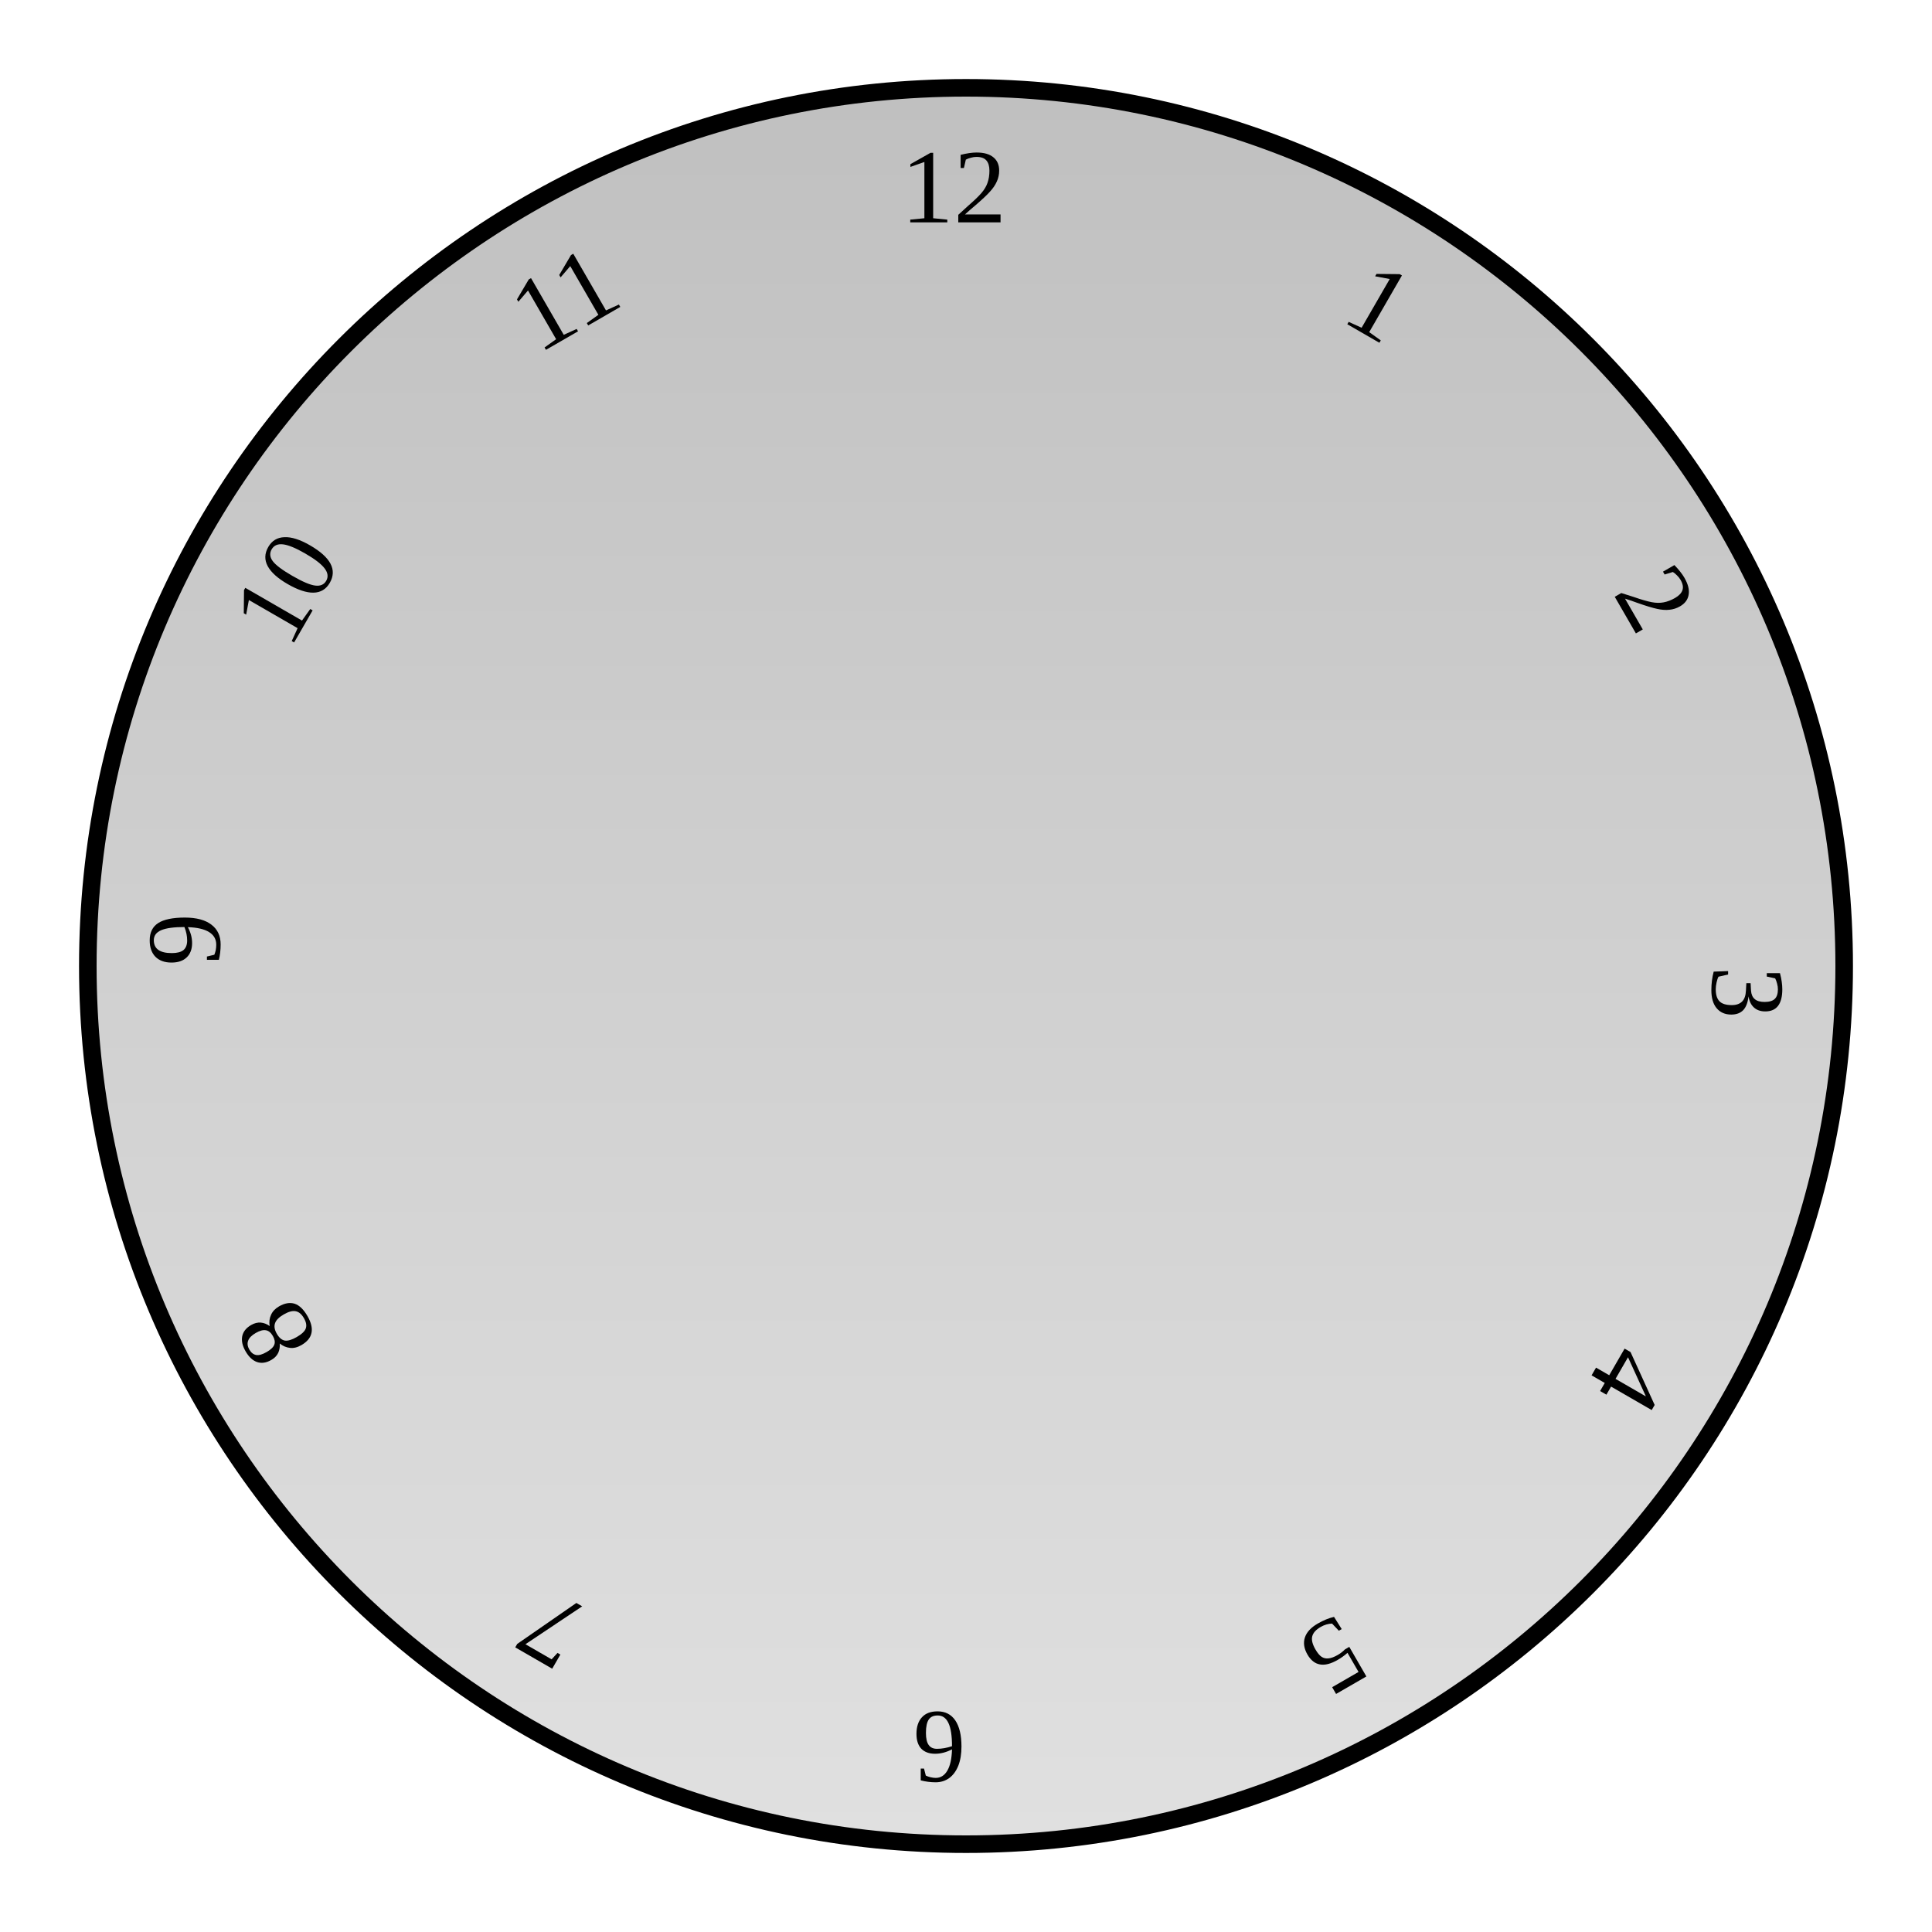
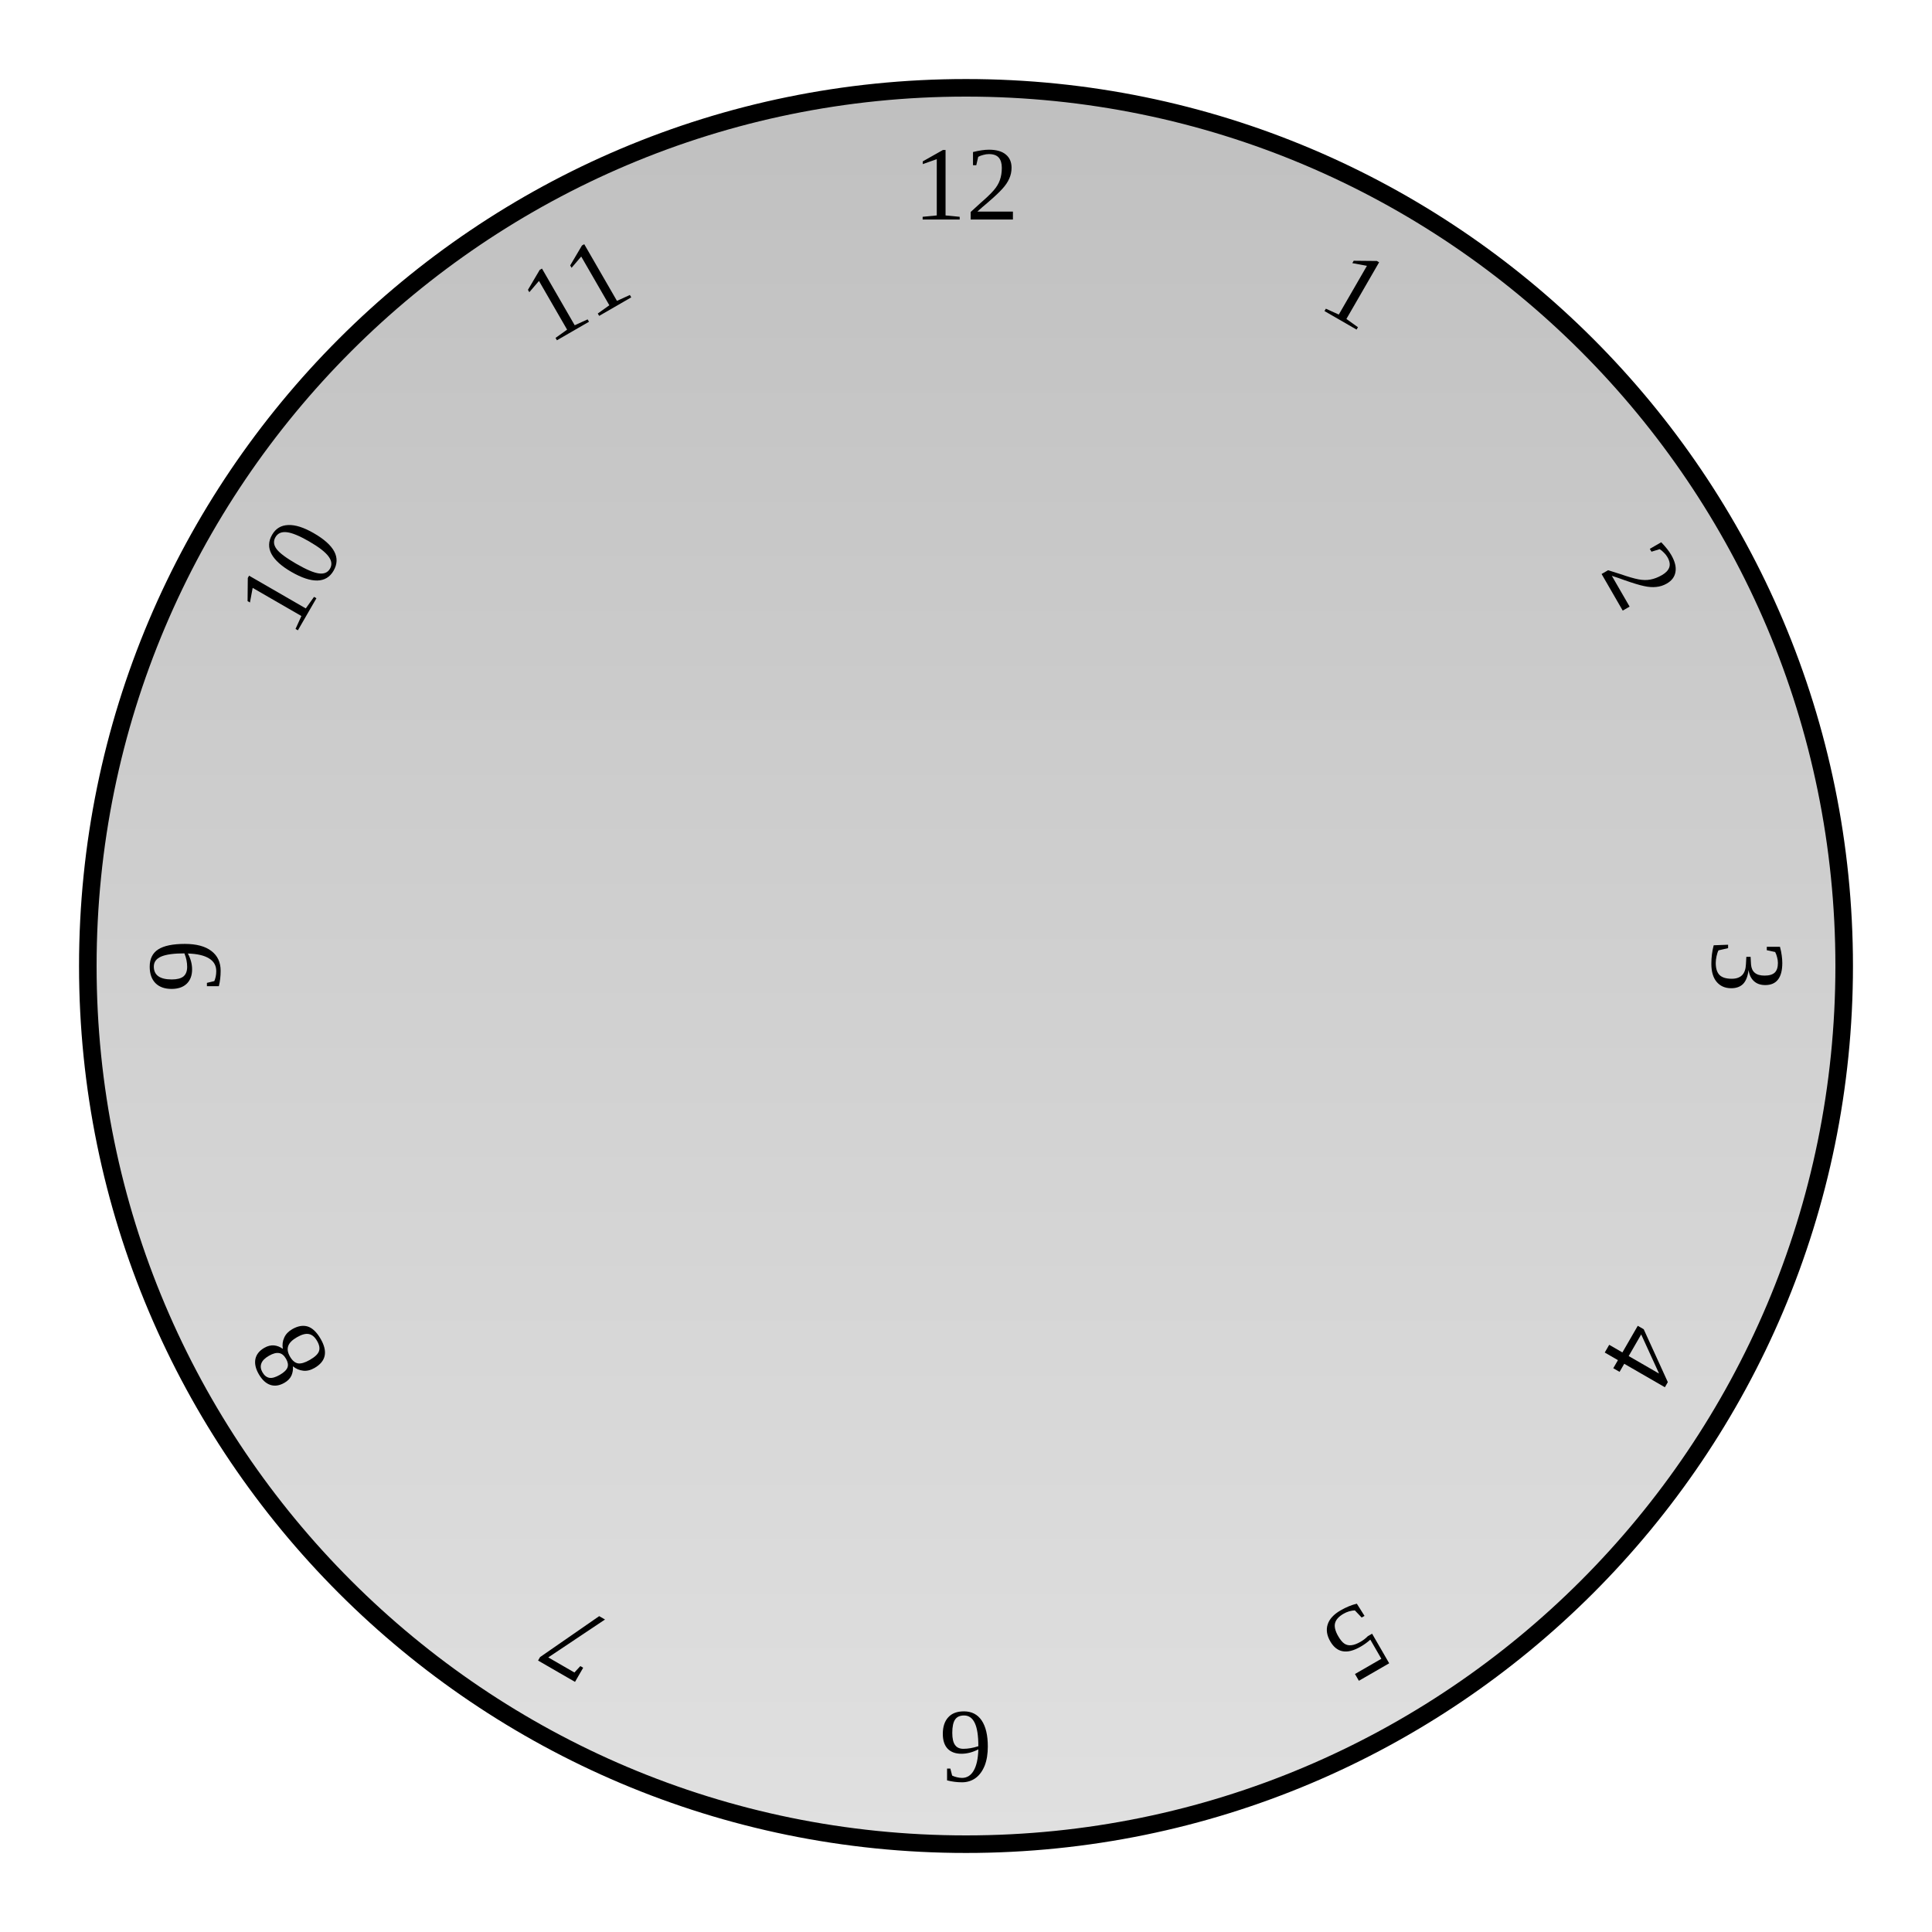
<svg xmlns="http://www.w3.org/2000/svg" version="1.1" baseProfile="full" width="220" height="220">
  <defs>
    <linearGradient id="silver" x1="50%" y1="0%" x2="50%" y2="100%">
      <stop offset="0%" stop-color="#c0c0c0">
            </stop>
      <stop offset="100%" stop-color="#e0e0e0">
            </stop>
    </linearGradient>
  </defs>
  <circle cx="110" cy="110" r="100" stroke="black" stroke-width="2" fill="url(#silver)" />
-   <text x="195" y="110" transform="rotate(90,195,110)">3</text>
-   <text x="183.61" y="152.5" transform="rotate(120,183.61,152.5)">4</text>
-   <text x="152.5" y="183.61" transform="rotate(150,152.5,183.61)">5</text>
-   <text x="110" y="195" transform="rotate(180,110,195)">6</text>
-   <text x="67.5" y="183.61" transform="rotate(210,67.5,183.61)">7</text>
-   <text x="36.39" y="152.5" transform="rotate(240,36.39,152.5)">8</text>
-   <text x="25" y="110" transform="rotate(270,25,110)">9</text>
-   <text x="32.96" y="74.08" transform="rotate(300,32.96,74.08)">10</text>
-   <text x="61.25" y="40.37" transform="rotate(330,61.25,40.37)">11</text>
-   <text x="102.59" y="25.32" transform="rotate(0,102.59,25.32)">12</text>
-   <text x="152.5" y="36.39" transform="rotate(30,152.5,36.39)">1</text>
-   <text x="183.61" y="67.5" transform="rotate(60,183.61,67.5)">2</text>
+   <text style="text-anchor: middle;" x="195" y="110" transform="rotate(90,195,110)">3</text>
+   <text style="text-anchor: middle;" x="183.61" y="152.5" transform="rotate(120,183.61,152.5)">4</text>
+   <text style="text-anchor: middle;" x="152.5" y="183.61" transform="rotate(150,152.5,183.61)">5</text>
+   <text style="text-anchor: middle;" x="110" y="195" transform="rotate(180,110,195)">6</text>
+   <text style="text-anchor: middle;" x="67.5" y="183.61" transform="rotate(210,67.5,183.61)">7</text>
+   <text style="text-anchor: middle;" x="36.39" y="152.5" transform="rotate(240,36.39,152.5)">8</text>
+   <text style="text-anchor: middle;" x="25" y="110" transform="rotate(270,25,110)">9</text>
+   <text style="text-anchor: middle;" x="36.39" y="67.5" transform="rotate(300,36.39,67.5)">10</text>
+   <text style="text-anchor: middle;" x="67.5" y="36.39" transform="rotate(330,67.5,36.39)">11</text>
+   <text style="text-anchor: middle;" x="110" y="25" transform="rotate(0,110,25)">12</text>
+   <text style="text-anchor: middle;" x="152.5" y="36.39" transform="rotate(30,152.5,36.39)">1</text>
+   <text style="text-anchor: middle;" x="183.61" y="67.5" transform="rotate(60,183.61,67.5)">2</text>
</svg>
